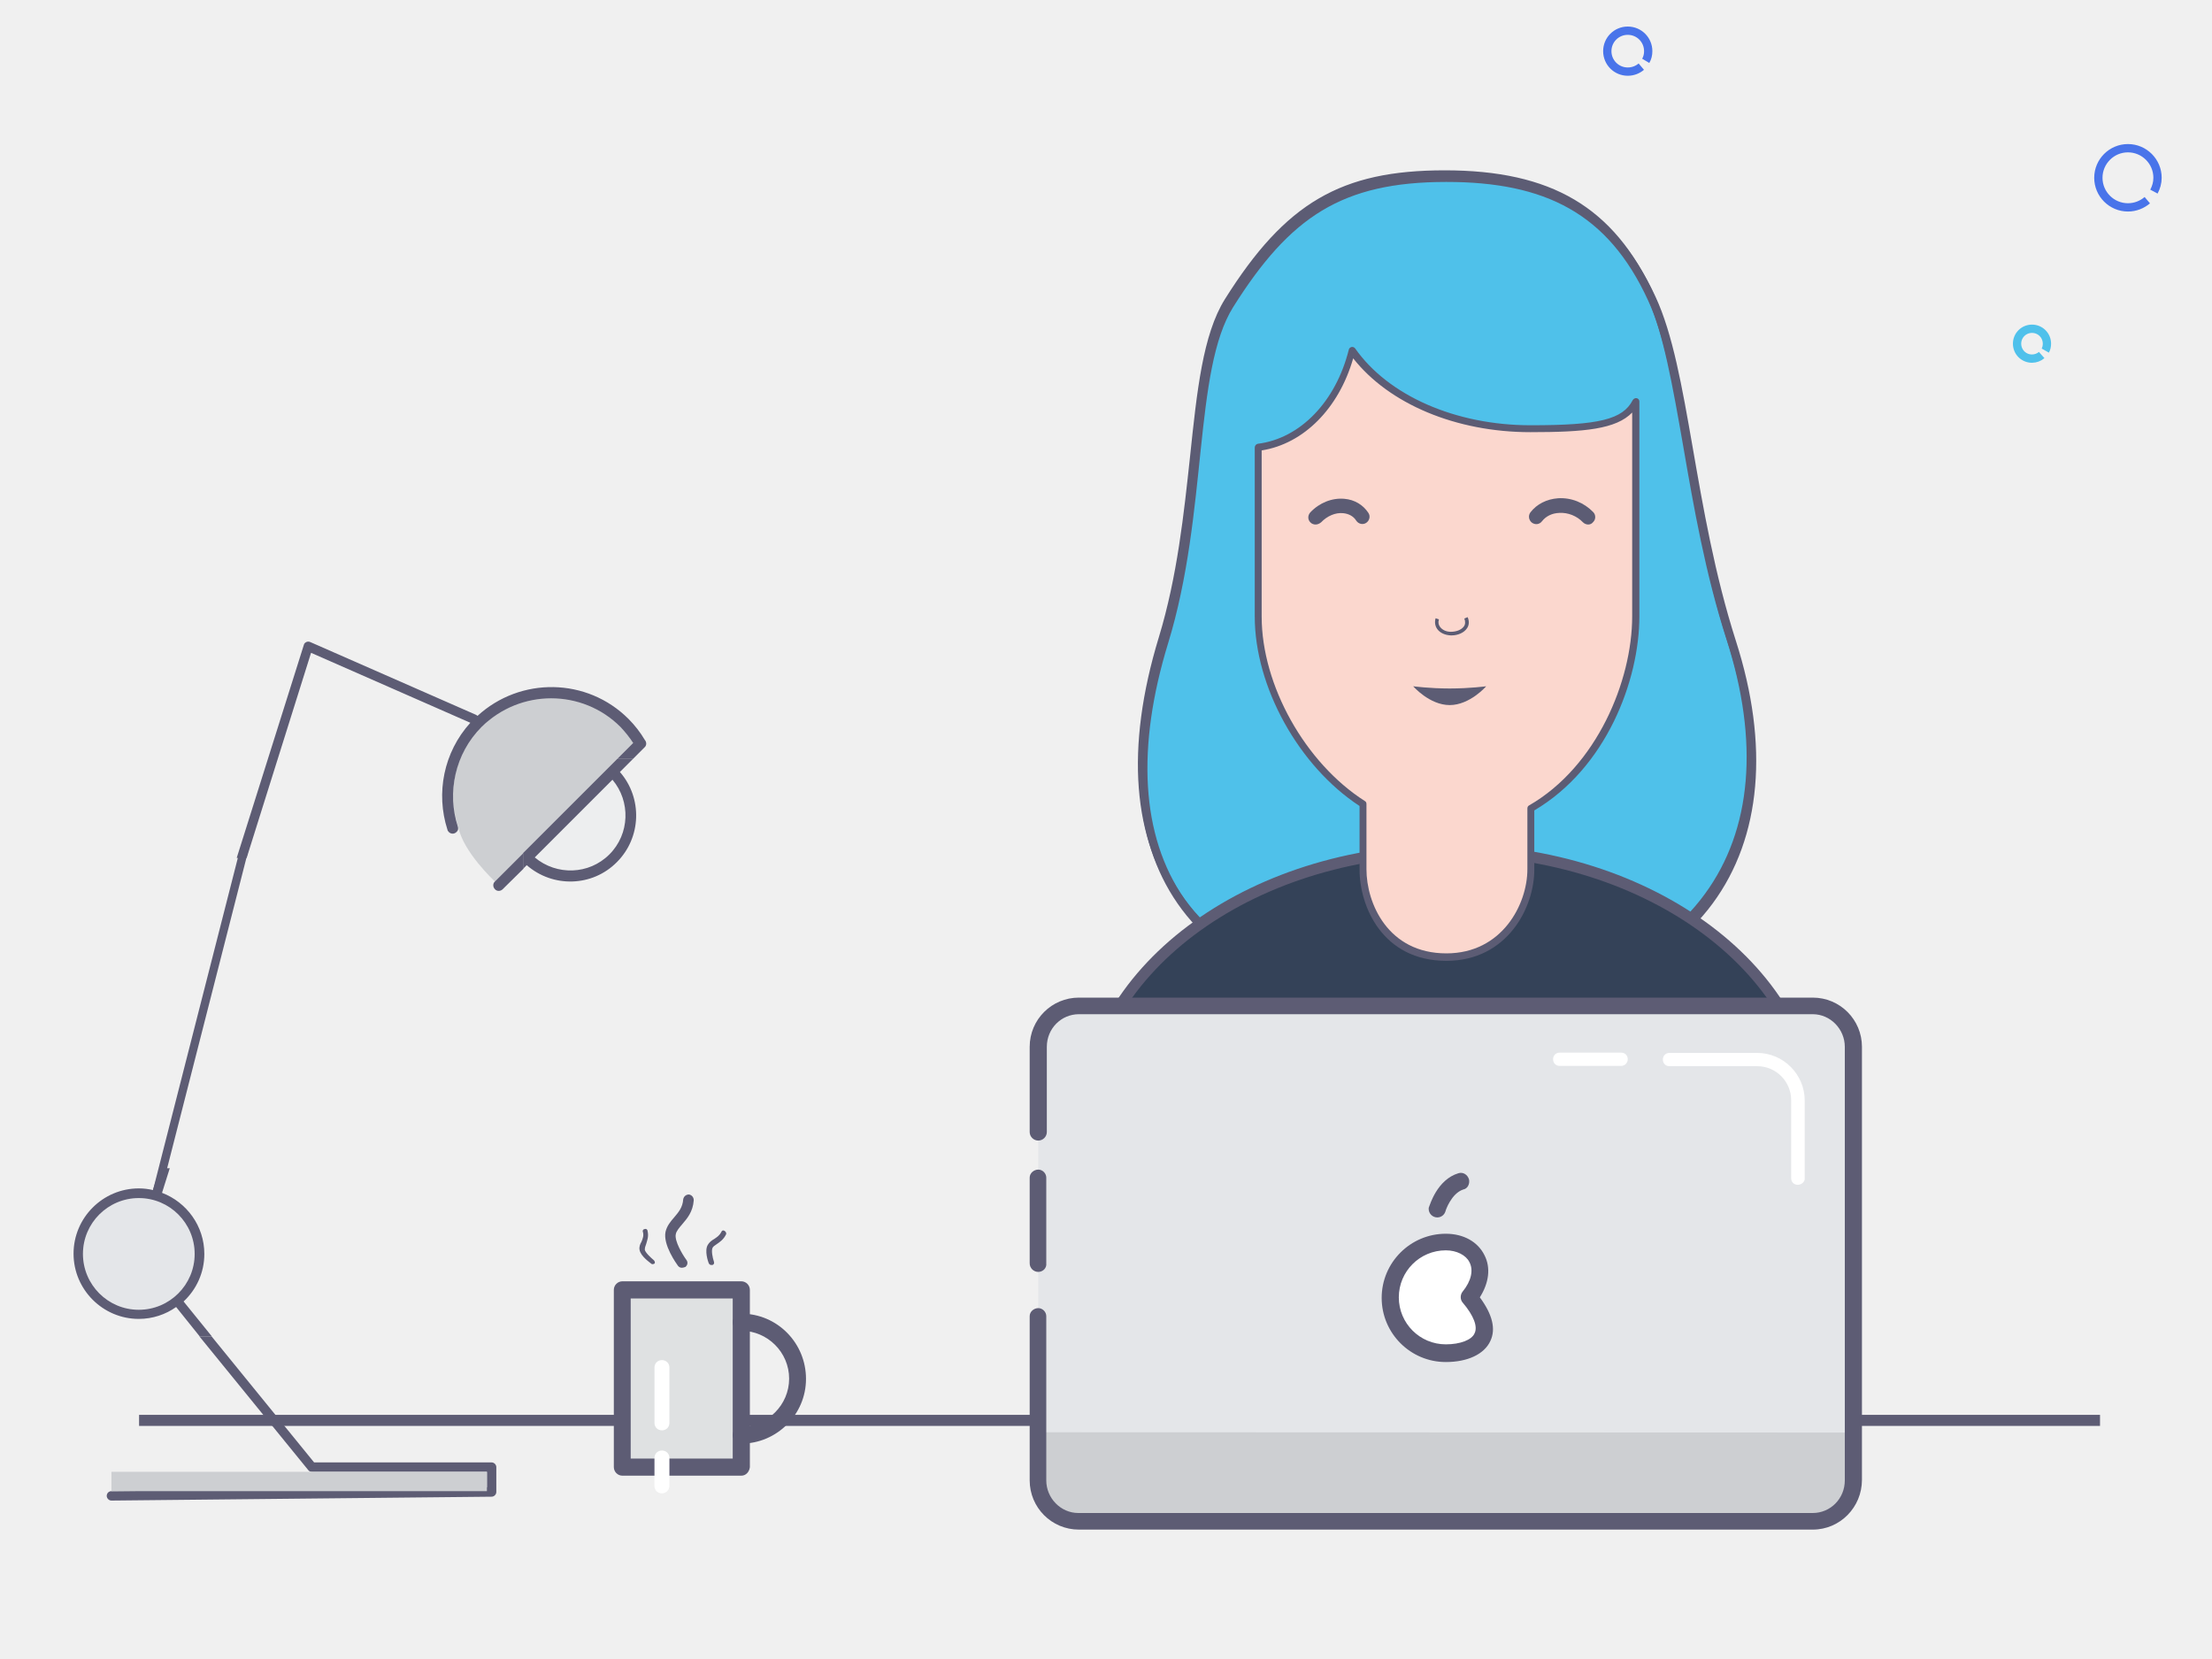
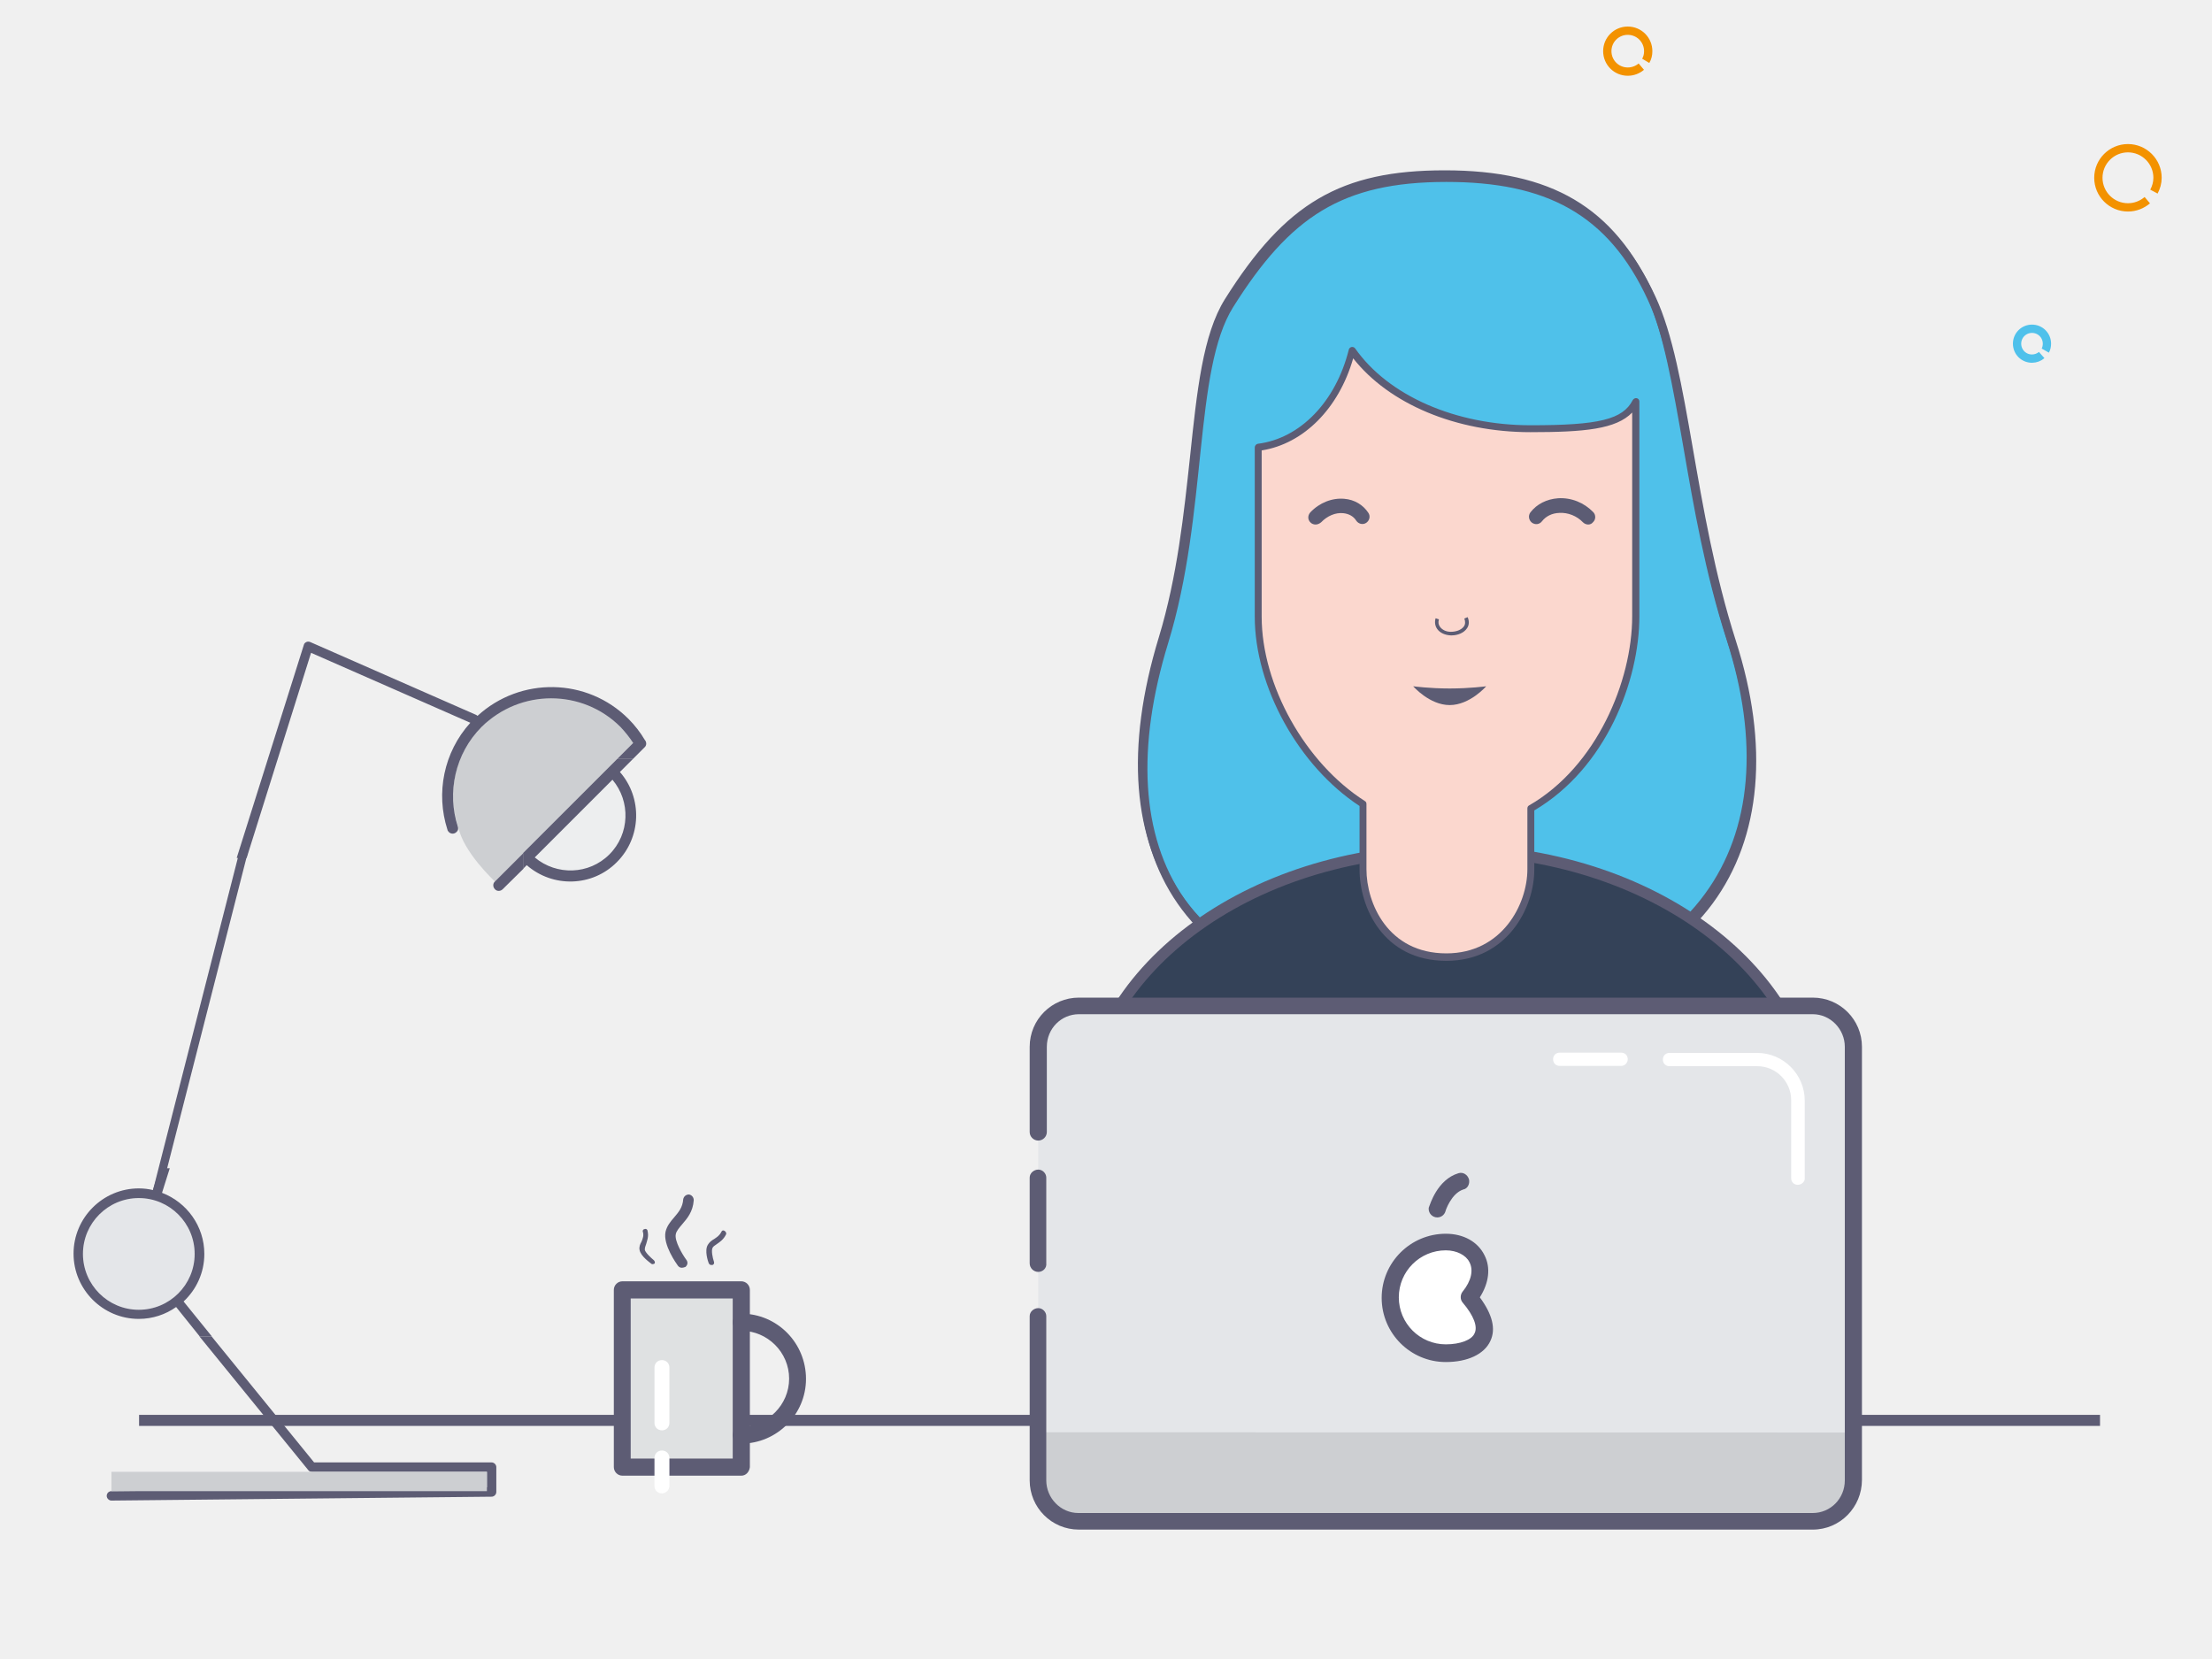
<svg xmlns="http://www.w3.org/2000/svg" version="1.1" id="Calque_1" x="0px" y="0px" viewBox="0 0 800 600" style="enable-background:new 0 0 800 600;" xml:space="preserve">
  <style type="text/css">
	.st0{fill:none;stroke:#5D5C74;stroke-width:4;stroke-miterlimit:10;}
	.st1{fill:#4FC1EA;stroke:#5D5C74;stroke-width:3;stroke-miterlimit:10;}
	.st2{fill:#5C5C74;}
	.st3{fill:#344258;stroke:#5D5C74;stroke-width:4;stroke-miterlimit:10;}
	.st4{fill:#FBD7CE;}
	.st5{fill:#E4E6E9;}
	.st6{fill:#CDCFD2;}
	.st7{fill:#5D5C74;}
	.st8{fill:#FFFFFF;}
	.st9{fill:#DFE1E2;}
	.st10{fill:#EDEEEF;}
	.st11{fill:none;stroke:#5D5C74;stroke-width:3;stroke-miterlimit:10;}
- 	.st12{fill:none;stroke:#4974EA;stroke-width:3;stroke-miterlimit:10;}
+ 	.st12{fill:none;stroke:#F39200;stroke-width:3;stroke-miterlimit:10;}
	.st13{fill:none;stroke:#4FC1EB;stroke-width:3;stroke-miterlimit:10;}
</style>
  <g id="XMLID_2188_">
    <line id="XMLID_7309_" class="st0" x1="50.3" y1="513.7" x2="759.5" y2="513.7" />
    <path id="XMLID_7308_" class="st1" d="M626.4,232.3c23.9,74.6-11.4,131.2-103.2,131.2c-97,0-125.1-56.4-102.2-131.2   c14.5-47.2,9-98.5,23.7-122c20.8-33.1,40.1-46,78.4-46c36.1,0,59.5,11.5,74.3,43.7C609.6,134.2,610.9,183.9,626.4,232.3z" />
    <path id="XMLID_7305_" class="st2" d="M522.5,363.4c-45.8,0-78-12.2-95.9-36.4c-17.1-23.2-19.7-56.5-7.5-96.5   c6.7-22,9.1-45,11.3-65.4c2.5-23.7,4.6-44.1,12.6-56.9c21.9-34.9,42-46.6,79.5-46.6c38.6,0,61.1,13.3,75.5,44.5   c6.2,13.5,9.6,32.8,13.4,55.2c3.7,21.4,7.9,45.6,15.5,69.3c12.1,37.8,9.3,70.5-8.2,94.4C600.4,350.1,567.1,363.4,522.5,363.4z    M522.5,64.1c-36.5,0-56,11.5-77.4,45.4c-7.7,12.3-9.8,32.4-12.2,55.8c-2.1,20.5-4.6,43.7-11.4,65.9c-12,39.1-9.5,71.7,7.1,94.2   c17.3,23.5,48.9,35.3,93.8,35.3c43.8,0,76.3-12.9,94.2-37.4c17-23.2,19.7-55.1,7.8-92.1c-7.7-23.9-11.9-48.2-15.6-69.6   c-3.9-22.2-7.2-41.3-13.2-54.5C581.8,77,559.9,64.1,522.5,64.1z" />
    <path id="XMLID_7304_" class="st3" d="M392,406.9c0-54.9,59.2-99.5,132.2-99.5s132.2,44.5,132.2,99.5" />
    <path id="XMLID_7303_" class="st4" d="M553.8,156c-28.4,0-52.9-11.6-64.6-28.4c-4.7,18.9-18,33-34,35c0,17.7,0,45.8,0,61.2   c0,23.6,14.8,53,37.9,67.8v23.6c0,13.2,8.3,31.7,30.2,31.7c21.3,0,30.6-18.5,30.6-31.7v-22c24.7-14.2,38-45,38-69.5   c0-23.6,0-77.2,0-77.2c0-0.2,0-0.3,0-0.5C587.8,154,577.9,156,553.8,156z" />
    <path id="XMLID_7300_" class="st2" d="M523.1,347.5c-23.1,0-31.4-19.7-31.4-33v-23c-22-14.4-37.9-43.1-37.9-68.5v-61.2   c0-0.6,0.5-1.2,1.1-1.3c15.3-1.9,28.2-15.2,32.9-34c0.1-0.5,0.5-0.9,1-1c0.5-0.1,1,0.1,1.3,0.5c12,17.1,36.3,27.8,63.5,27.8   c24.7,0,33.3-2.1,36.9-9.1c0.3-0.5,0.9-0.8,1.4-0.7c0.6,0.1,1,0.6,1,1.2l0,0.5v77.2c0,23.1-11.9,54.8-38,70.2v21.2   C555,328.2,545.1,347.5,523.1,347.5z M456.3,162.9v60.1c0,24.8,15.7,52.9,37.3,66.7c0.4,0.2,0.6,0.6,0.6,1.1v23.6   c0,12.2,7.7,30.4,28.9,30.4c20.2,0,29.3-17.8,29.3-30.4v-22c0-0.5,0.2-0.9,0.6-1.1c24.5-14.1,37.3-45.1,37.3-68.4v-73.7   c-5.8,6-17.2,7.1-36.8,7.1c-26.9,0-51.1-10.2-64.1-26.7C484.2,147.7,471.5,160.5,456.3,162.9z" />
    <g id="XMLID_7298_">
      <path id="XMLID_7299_" class="st2" d="M537.5,248.2c0,0-5.9,6.8-13.2,6.8c-7.3,0-13.2-6.8-13.2-6.8s5.9,0.8,13.2,0.8    C531.6,249,537.5,248.2,537.5,248.2z" />
    </g>
    <g id="XMLID_7296_">
      <path id="XMLID_7297_" class="st2" d="M525,229.8c-0.1,0-0.2,0-0.3,0c-2.1-0.1-3.9-0.9-4.9-2.3c-0.8-1.1-1-2.5-0.6-3.9l1.2,0.4    c-0.3,1-0.2,1.9,0.4,2.7c0.8,1.1,2.2,1.8,3.9,1.8c2,0,3.8-0.7,4.7-1.9c0.6-0.8,0.6-1.8,0.2-2.9l1.2-0.5c0.8,1.9,0.3,3.3-0.3,4.1    C529.5,228.8,527.3,229.8,525,229.8z" />
    </g>
    <path id="XMLID_7295_" class="st5" d="M670.3,378.6v156.6c0,8.1-6.6,14.7-14.7,14.7H390.2c-8.1,0-14.7-6.6-14.7-14.7V378.4   c0-8.1,6.6-14.7,14.7-14.7h265.4C663.7,363.9,670.3,370.5,670.3,378.6" />
    <path id="XMLID_7294_" class="st6" d="M670.3,518.1v17.2c0,8.1-6.6,14.7-14.7,14.7H390.2c-8.1,0-14.7-6.6-14.7-14.7v-17.3   L670.3,518.1z" />
    <path id="XMLID_7293_" class="st7" d="M375.5,460c-1.7,0-3.1-1.4-3.1-3.1v-31c0-1.7,1.6-2.9,3.1-2.9c1.6,0,2.9,1.4,2.9,2.9v31   C378.6,458.6,377.2,460,375.5,460" />
    <path id="XMLID_7292_" class="st7" d="M655.6,553.2H390.2c-9.9,0-17.8-8-17.8-17.8V476c0-1.7,1.6-2.9,3.1-2.9   c1.6,0,2.9,1.4,2.9,2.9v59.4c0,6.4,5.2,11.8,11.6,11.8h265.6c6.4,0,11.6-5.2,11.6-11.8V378.6c0-6.4-5.2-11.8-11.6-11.8H390.2   c-6.4,0-11.6,5.2-11.6,11.8v30.8c0,1.7-1.4,3.1-3.1,3.1c-1.7,0-3.1-1.4-3.1-3.1v-30.8c0-9.9,8-17.8,17.8-17.8h265.4   c9.9,0,17.8,8,17.8,17.8v156.6C673.4,545.1,665.5,553.2,655.6,553.2" />
    <path id="XMLID_7288_" class="st8" d="M650.2,428.5c-1.4,0-2.4-1-2.4-2.4v-28.2c0-6.8-5.5-12.3-12.3-12.3h-31.7   c-1.4,0-2.4-1-2.4-2.4c0-1.4,1-2.4,2.4-2.4h31.7c9.5,0,17.2,7.8,17.2,17.2v28.2C652.8,427.3,651.6,428.5,650.2,428.5 M586.3,385.5   h-22.2c-1.4,0-2.4-1-2.4-2.4c0-1.4,1-2.4,2.4-2.4h22.2c1.4,0,2.4,1,2.4,2.4C588.7,384.3,587.7,385.5,586.3,385.5 M531.4,469.4   c11.6,13.9,2.8,20.1-8.3,20.1s-20.1-9-20.1-20.1c0-11.1,9-20.1,20.1-20.1S539.4,459.3,531.4,469.4" />
    <path id="XMLID_7285_" class="st7" d="M522.9,452.2c-9.4,0-17,7.6-17,17c0,9.4,7.6,17,17,17c5.2,0,9.4-1.6,10.4-4   c1.2-2.4-0.3-6.4-4.3-11.1c-0.9-1-1-2.8,0-4c3.1-3.8,4-7.8,2.4-10.7C530.2,454,526.9,452.2,522.9,452.2 M522.9,492.6   c-12.8,0-23.2-10.4-23.2-23.2c0-12.8,10.4-23.2,23.2-23.2c6.4,0,11.6,2.9,14,7.8c2.3,4.5,1.6,10-1.7,15.2   c4.5,6.1,5.9,11.4,3.8,15.8C536.8,489.8,530.7,492.6,522.9,492.6" />
    <path id="XMLID_7284_" class="st7" d="M519.8,440.3c-1.7,0-3.1-1.4-3.1-3.1c0-0.3,0-0.5,0.2-0.9c0.2-0.3,2.8-9.7,10.6-12   c1.6-0.5,3.3,0.5,3.8,2.3c0.3,1.6-0.5,3.3-2.1,3.6c-4.3,1.4-6.4,7.6-6.4,7.8C522.4,439.4,521.2,440.3,519.8,440.3" />
    <path id="XMLID_7283_" class="st9" d="M225,530.6h43v-64.1h-43V530.6z" />
    <path id="XMLID_7280_" class="st7" d="M228.1,527.5H265v-57.9h-36.9L228.1,527.5z M268.1,533.7h-43c-1.7,0-3.1-1.4-3.1-3.1v-64.1   c0-1.7,1.4-3.1,3.1-3.1h43c1.7,0,3.1,1.4,3.1,3.1v64.1C271,532.3,269.8,533.7,268.1,533.7z" />
    <path id="XMLID_7275_" class="st7" d="M268.1,522.1c-1.7,0-3.1-1.4-3.1-3.1c0-1.7,1.4-3.1,3.1-3.1c9.5,0,17.3-7.8,17.3-17.3   c0-9.5-7.8-17.3-17.3-17.3c-1.7,0-3.1-1.4-3.1-3.1c0-1.7,1.4-3.1,3.1-3.1c13,0,23.4,10.6,23.4,23.6   C291.5,511.6,280.9,522.1,268.1,522.1 M246.6,458.5c-0.5,0-1-0.2-1.4-0.7c-0.5-0.7-5.5-7.6-4.5-12.3c0.5-2.1,1.7-3.6,3.1-5.2   c1.6-1.9,3.1-3.6,3.3-6.6c0.2-1,1-1.7,2.1-1.7c1,0.2,1.7,1,1.7,2.1c-0.3,4.2-2.4,6.6-4.2,8.7c-1,1.2-2.1,2.4-2.3,3.6   c-0.5,2.4,2.4,7.3,3.8,9.2c0.7,0.9,0.5,1.9-0.3,2.6C247.3,458.4,247,458.5,246.6,458.5 M236,457.2c-0.2,0-0.3,0-0.5-0.2   c-0.3-0.3-3.8-2.6-4.2-5c-0.2-1,0.2-2.1,0.7-2.9c0.5-1.2,0.9-2.3,0.5-3.6c-0.2-0.5,0.2-1,0.7-1c0.5-0.2,1,0.2,1,0.7   c0.5,2.1-0.2,3.5-0.5,4.7c-0.3,0.7-0.5,1.4-0.5,2.1c0.2,1,2.1,2.8,3.3,3.8c0.3,0.3,0.5,0.9,0.2,1.2   C236.6,457,236.4,457.2,236,457.2 M257.2,457.5c-0.3,0-0.7-0.2-0.9-0.7c-0.2-0.5-1.6-4.5-0.3-6.6c0.5-0.9,1.4-1.6,2.3-2.1   c1-0.7,1.9-1.2,2.6-2.6c0.2-0.5,0.7-0.7,1.2-0.3c0.3,0.2,0.7,0.7,0.5,1.2c-0.9,1.9-2.3,2.8-3.3,3.5c-0.7,0.5-1.4,0.9-1.6,1.4   c-0.5,1,0,3.5,0.5,5c0.2,0.5,0,1-0.5,1.2H257.2" />
    <path id="XMLID_7271_" class="st8" d="M239.4,517.3c-1.5,0-2.7-1.1-2.7-2.7v-20c0-1.5,1.1-2.7,2.7-2.7c1.5,0,2.7,1.1,2.7,2.7v20   C242.1,516.2,240.9,517.3,239.4,517.3C239.4,517.5,239.4,517.5,239.4,517.3 M239.4,540.1c-1.5,0-2.7-1.1-2.7-2.7v-10.1   c0-1.5,1.1-2.7,2.7-2.7c1.5,0,2.7,1.1,2.7,2.7v10.1C242.1,538.8,240.9,540.1,239.4,540.1" />
    <path id="XMLID_7270_" class="st6" d="M229.1,268.6L179,318.8c0,0-11.6-10.7-13.3-19.9c0,0-8.3-21.2,10.6-37.9c0,0,11-13,34.1-7.4   C210.4,253.6,223,257.8,229.1,268.6z" />
    <path id="XMLID_7269_" class="st7" d="M109.9,233.2c0.1-0.5,0.5-0.8,0.9-1c0.4-0.2,0.9-0.2,1.4,0l59.9,26.3   c0.2,0.1,0.4,0.2,0.6,0.4c15.5-14.2,39.6-13.9,54.6,1.1c2.3,2.3,4.3,4.9,5.9,7.6l0,0c0.7,0.8,0.7,2-0.1,2.7l-4.2,4.2h-5.7l5.8-5.8   c-1.3-2-2.9-4-4.6-5.8c-13.8-13.8-36.3-13.8-50.2,0c-9.7,9.7-12.6,23.8-8.6,36.1c0,0,0,0,0,0c0.2,0.7,0.1,1.4-0.5,1.9   c-0.8,0.8-2,0.8-2.8,0c-0.1-0.1-0.2-0.3-0.3-0.4c0,0-0.1,0-0.1-0.1c0,0,0-0.1,0-0.1c0-0.1-0.1-0.2-0.1-0.3   c-4.2-13.1-1.4-27.9,8.3-38.6l-57.6-25.3l-23.3,74.2h-3.6L109.9,233.2z" />
    <path id="XMLID_7265_" class="st7" d="M112.8,532.3c-0.5,0-1-0.2-1.3-0.6l-39.4-48.4h4.4l37.1,45.6h64.2c0.9,0,1.7,0.8,1.7,1.7v9   c0,0.9-0.8,1.7-1.7,1.7l-137.5,1.4c0,0,0,0,0,0c-0.9,0-1.7-0.8-1.7-1.7c0-0.9,0.7-1.7,1.7-1.7l135.8-1.4v-5.6H112.8z" />
    <path id="XMLID_7263_" class="st7" d="M181.8,321.6c-0.8,0.8-2.1,0.8-2.8,0c-0.8-0.8-0.8-2.1,0-2.8l10.3-10.3v5.7L181.8,321.6z" />
    <path id="XMLID_7262_" class="st10" d="M220.4,308.9c-7.4,7.4-19.1,7.7-27,1.1l28-28C228.1,289.8,227.8,301.5,220.4,308.9z" />
    <path id="XMLID_7256_" class="st7" d="M228.9,274.5h-5.7l-34,34v5.7l1.3-1.3c9.4,8.2,23.7,7.9,32.6-1.1c8.9-8.9,9.3-23.2,1.1-32.6   L228.9,274.5z M221.5,282c6.6,7.8,6.3,19.6-1.1,27c-7.4,7.4-19.1,7.7-27,1.1L221.5,282z" />
    <path id="XMLID_7255_" class="st5" d="M50.2,473.7c-11.2,0-20.2-9.1-20.2-20.2c0-11.2,9.1-20.2,20.2-20.2   c11.2,0,20.2,9.1,20.2,20.2C70.4,464.7,61.3,473.7,50.2,473.7z" />
    <path id="XMLID_7251_" class="st7" d="M72.2,483.3h4.4l-10.2-12.6c4.6-4.3,7.5-10.4,7.5-17.2c0-10.1-6.4-18.7-15.3-22.1l2.8-8.9   h-3.6l-2.5,7.9c-1.6-0.4-3.4-0.6-5.1-0.6c-13,0-23.6,10.6-23.6,23.6c0,13,10.6,23.6,23.6,23.6c5,0,9.7-1.6,13.5-4.3L72.2,483.3z    M50.2,473.7c-11.2,0-20.2-9.1-20.2-20.2c0-11.2,9.1-20.2,20.2-20.2c11.2,0,20.2,9.1,20.2,20.2C70.4,464.7,61.3,473.7,50.2,473.7z" />
    <rect id="XMLID_7247_" x="40.3" y="532.3" class="st6" width="135.8" height="7" />
    <line id="XMLID_7245_" class="st11" x1="56.4" y1="432.3" x2="88.2" y2="307.8" />
    <g id="XMLID_7240_">
      <path id="XMLID_7243_" class="st2" d="M475.8,189.7c-0.6,0-1.3-0.2-1.8-0.7c-1.1-1-1.1-2.6-0.1-3.7c3.3-3.5,7.9-5.3,12.3-4.9    c3.7,0.3,6.8,2.2,8.7,5.1c0.8,1.2,0.4,2.8-0.8,3.6c-1.2,0.8-2.8,0.4-3.6-0.8c-1-1.6-2.7-2.5-4.7-2.7c-2.8-0.3-5.8,1-8,3.3    C477.2,189.4,476.5,189.7,475.8,189.7z" />
    </g>
    <g id="XMLID_7234_">
      <path id="XMLID_7235_" class="st2" d="M574.4,189.7c-0.7,0-1.4-0.3-1.9-0.8c-2.2-2.3-5.4-3.6-8.6-3.4c-2.6,0.1-4.8,1.2-6.2,3    c-0.9,1.2-2.5,1.4-3.7,0.5c-1.1-0.9-1.4-2.5-0.5-3.7c2.3-3,5.9-4.8,10-5.1c4.8-0.3,9.4,1.6,12.7,5c1,1,1,2.7-0.1,3.7    C575.7,189.4,575.1,189.7,574.4,189.7z" />
    </g>
    <path id="XMLID_7233_" class="st12" d="M593.6,24.1c-1.3,1.1-3,1.8-4.9,1.8c-4.1,0-7.4-3.3-7.4-7.4s3.3-7.4,7.4-7.4   s7.4,3.3,7.4,7.4c0,1.3-0.3,2.5-0.9,3.5" />
    <path id="XMLID_7231_" class="st13" d="M927.6,36c-1.2,1-2.8,1.7-4.5,1.7c-3.8,0-6.9-3.1-6.9-6.9s3.1-6.9,6.9-6.9   c3.8,0,6.9,3.1,6.9,6.9c0,1.2-0.3,2.3-0.8,3.2" />
    <path id="XMLID_7227_" class="st13" d="M723.9-25.7c-2.8,2.4-6.5,3.9-10.5,3.9c-8.9,0-16.1-7.2-16.1-16.1S704.5-54,713.4-54   c8.9,0,16.1,7.2,16.1,16.1c0,2.7-0.7,5.3-1.9,7.6" />
    <path id="XMLID_7226_" class="st13" d="M738.4,128.4c-0.9,0.8-2.2,1.3-3.5,1.3c-3,0-5.4-2.4-5.4-5.4s2.4-5.4,5.4-5.4   c3,0,5.4,2.4,5.4,5.4c0,0.9-0.2,1.8-0.6,2.5" />
    <path id="XMLID_7222_" class="st12" d="M776.6,72.4c-1.9,1.6-4.3,2.6-7,2.6c-5.9,0-10.7-4.8-10.7-10.7s4.8-10.7,10.7-10.7   c5.9,0,10.7,4.8,10.7,10.7c0,1.8-0.5,3.5-1.3,5" />
    <path id="XMLID_7218_" class="st12" d="M422.9-49.9c-0.9,0.8-2.2,1.3-3.5,1.3c-3,0-5.4-2.4-5.4-5.4s2.4-5.4,5.4-5.4   c3,0,5.4,2.4,5.4,5.4c0,0.9-0.2,1.8-0.6,2.5" />
    <path id="XMLID_7196_" class="st12" d="M893.7,176.5c-0.9,0.8-2.2,1.3-3.5,1.3c-3,0-5.4-2.4-5.4-5.4s2.4-5.4,5.4-5.4   s5.4,2.4,5.4,5.4c0,0.9-0.2,1.8-0.6,2.5" />
  </g>
</svg>
